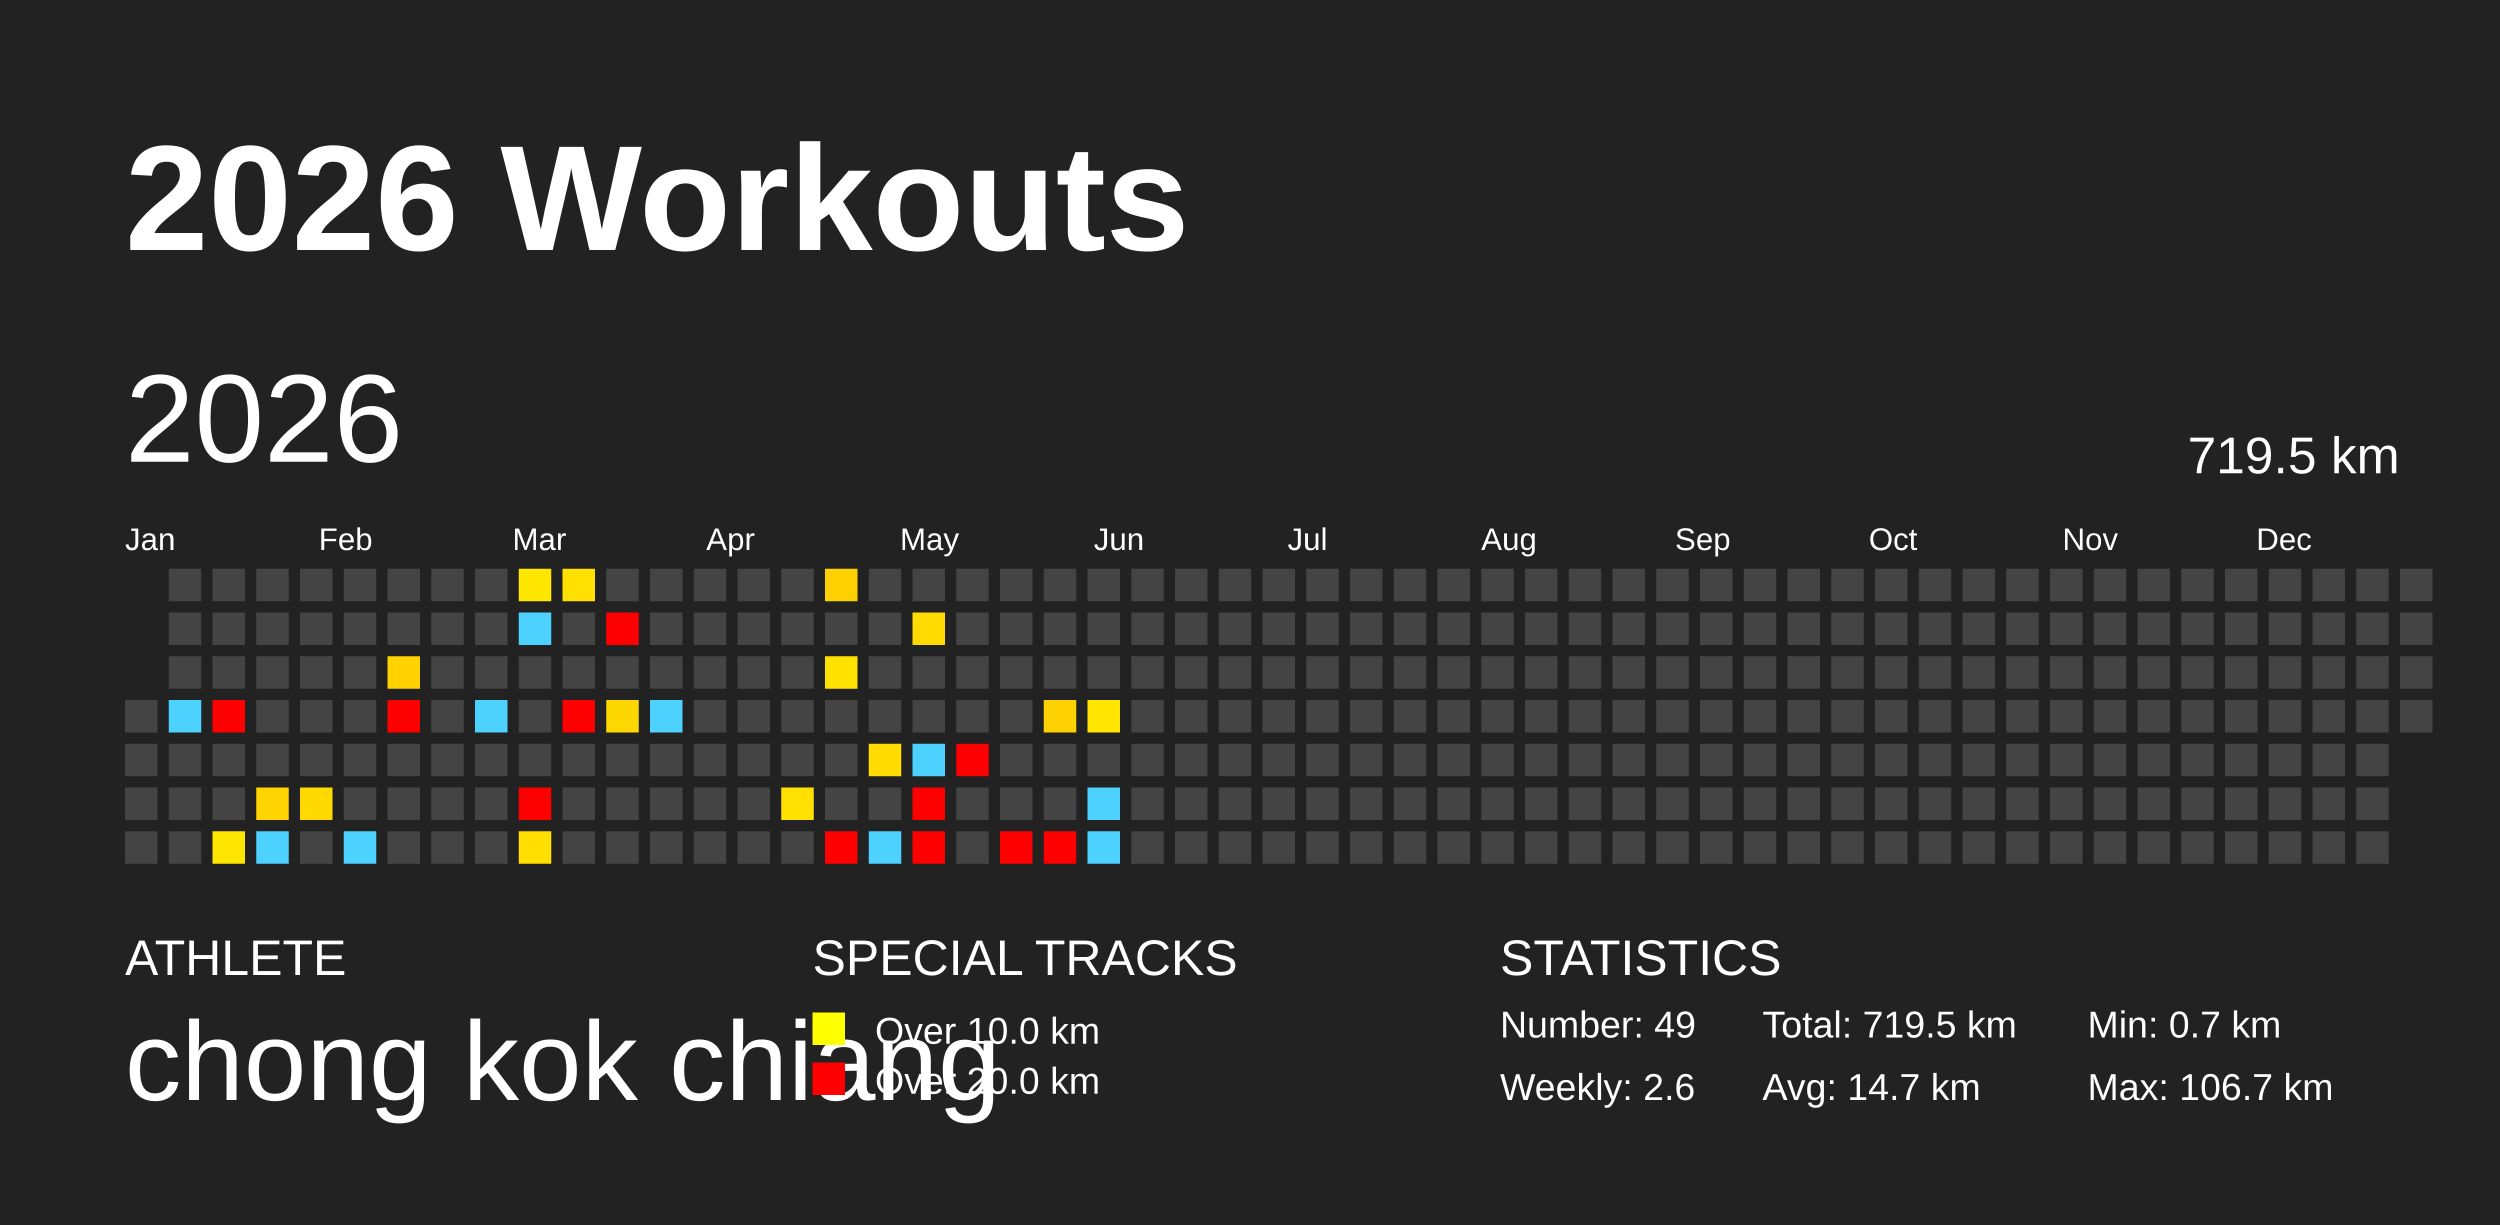
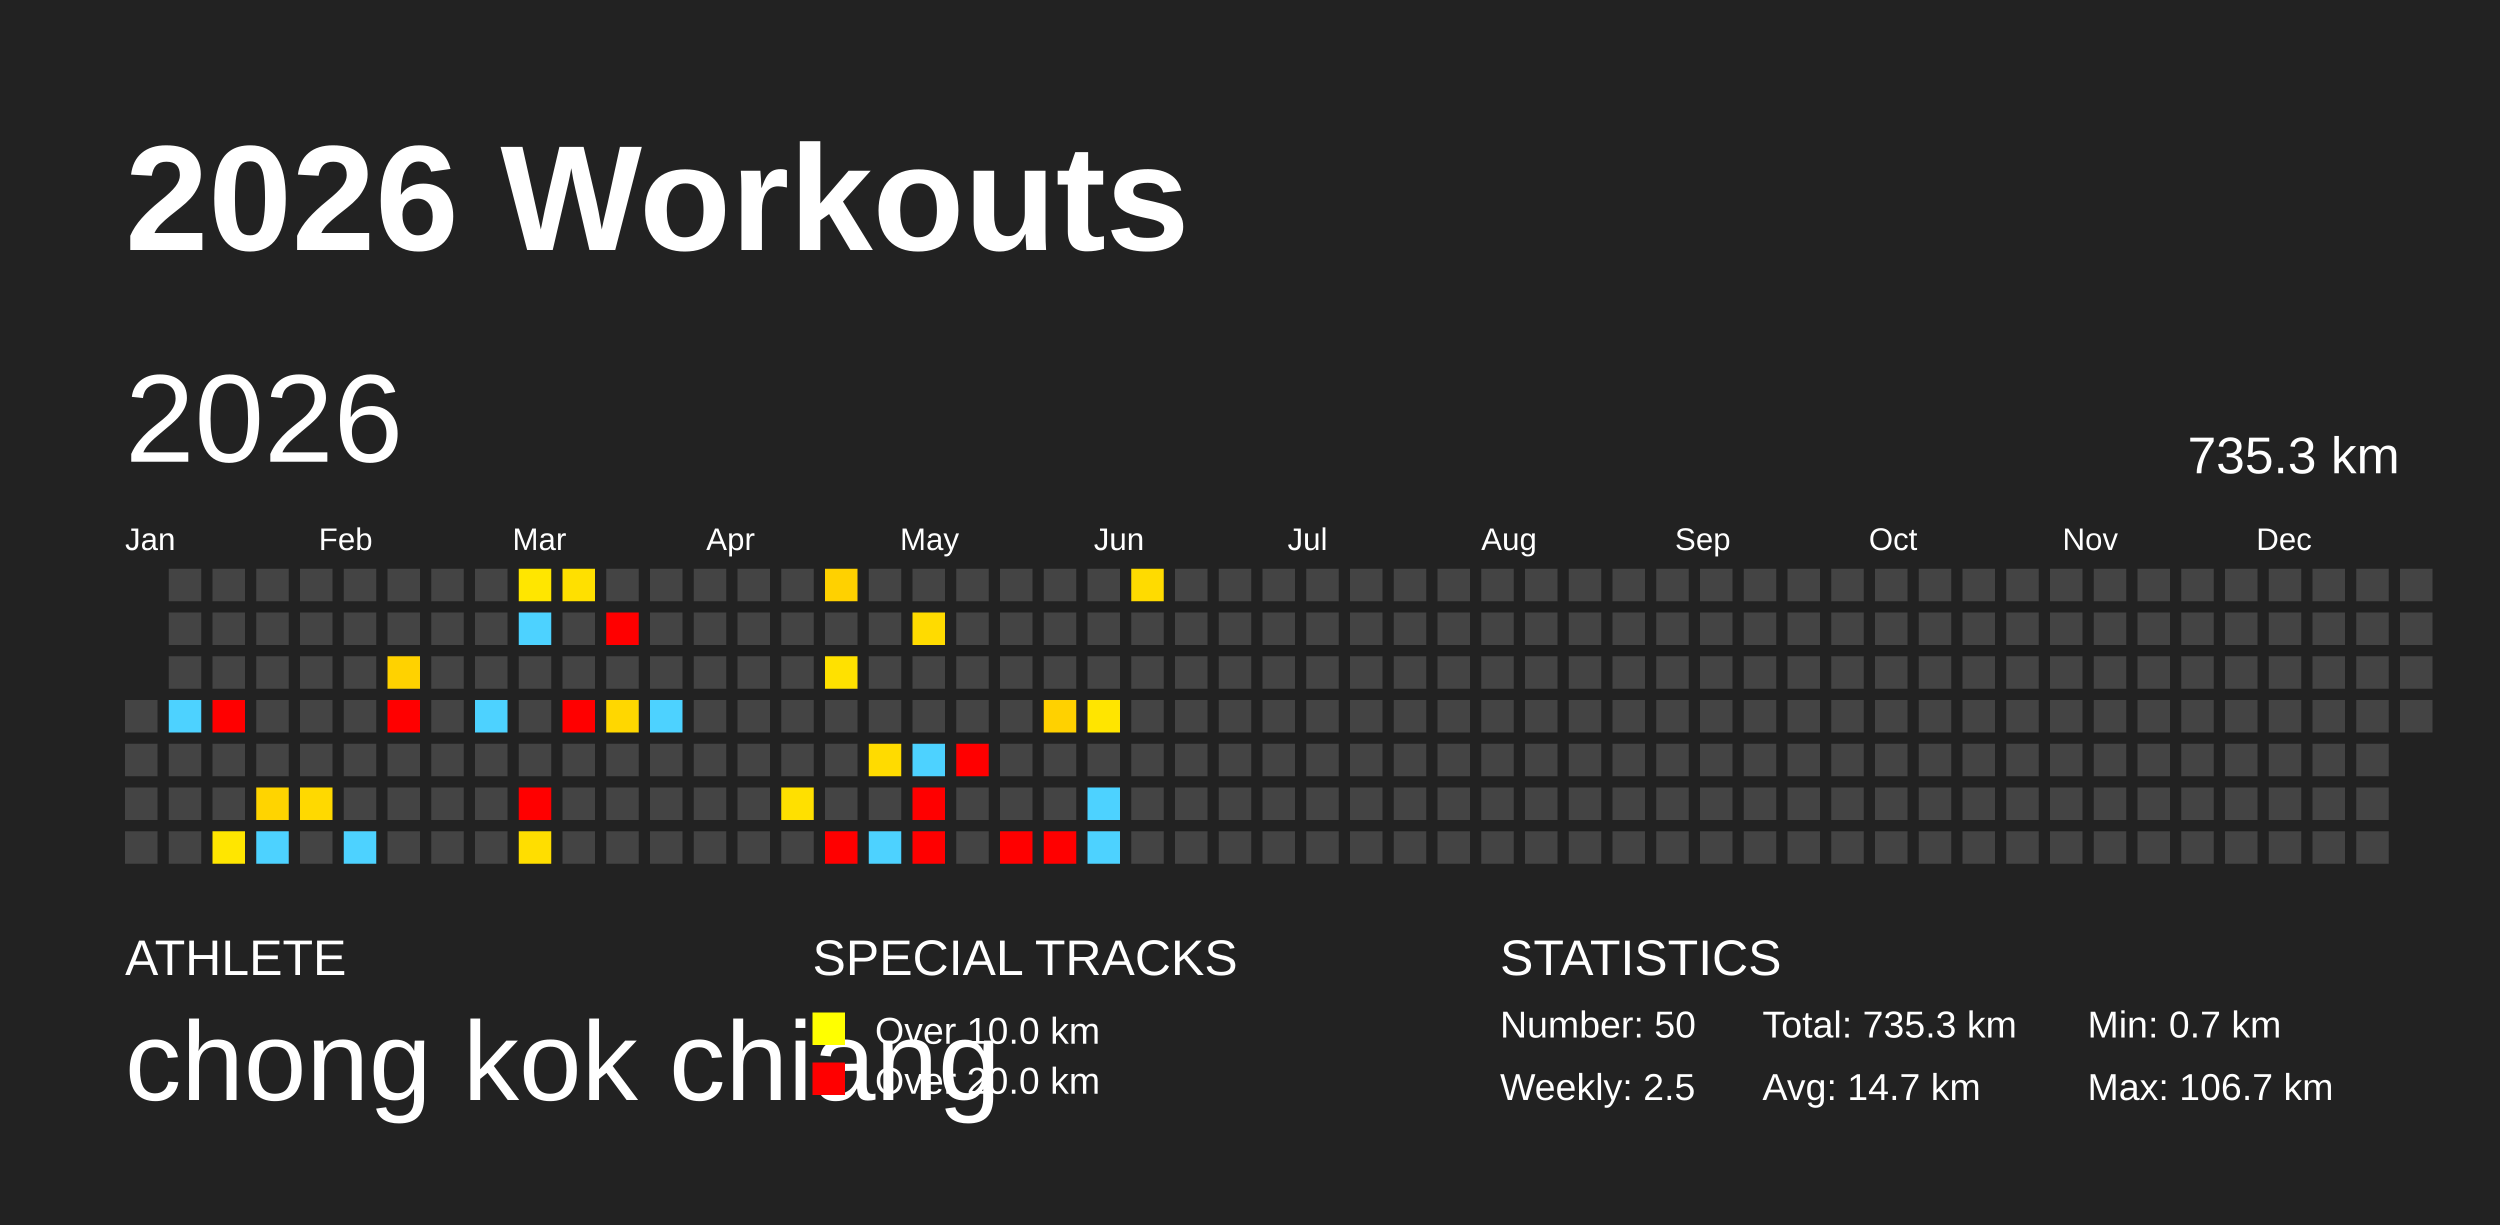
<svg xmlns="http://www.w3.org/2000/svg" baseProfile="full" height="98mm" version="1.1" viewBox="0,0,200,98" width="200mm">
  <defs />
  <rect fill="#222222" height="98" width="200" x="0" y="0" />
  <text fill="#FFFFFF" style="font-size:12px; font-family:Arial; font-weight:bold;" x="10" y="20">2026 Workouts</text>
  <text fill="#FFFFFF" style="font-size:4px; font-family:Arial" x="10" y="78">ATHLETE</text>
  <text fill="#FFFFFF" style="font-size:9px; font-family:Arial" x="10" y="88">chong kok chiang</text>
  <text fill="#FFFFFF" style="font-size:4px; font-family:Arial" x="65" y="78">SPECIAL TRACKS</text>
  <rect fill="yellow" height="2.6" width="2.6" x="65" y="81" />
  <text fill="#FFFFFF" style="font-size:3px; font-family:Arial" x="70" y="83.5">Over 10.0 km</text>
  <rect fill="red" height="2.6" width="2.6" x="65" y="85" />
  <text fill="#FFFFFF" style="font-size:3px; font-family:Arial" x="70" y="87.5">Over 20.0 km</text>
  <text fill="#FFFFFF" style="font-size:4px; font-family:Arial" x="120" y="78">STATISTICS</text>
-   <text fill="#FFFFFF" style="font-size:3px; font-family:Arial" x="120" y="83">Number: 49</text>
-   <text fill="#FFFFFF" style="font-size:3px; font-family:Arial" x="120" y="88">Weekly: 2.6</text>
-   <text fill="#FFFFFF" style="font-size:3px; font-family:Arial" x="141" y="83">Total: 719.5 km</text>
+   <text fill="#FFFFFF" style="font-size:3px; font-family:Arial" x="120" y="83">Number: 50</text>
+   <text fill="#FFFFFF" style="font-size:3px; font-family:Arial" x="120" y="88">Weekly: 2.5</text>
+   <text fill="#FFFFFF" style="font-size:3px; font-family:Arial" x="141" y="83">Total: 735.3 km</text>
  <text fill="#FFFFFF" style="font-size:3px; font-family:Arial" x="141" y="88">Avg: 14.7 km</text>
  <text fill="#FFFFFF" style="font-size:3px; font-family:Arial" x="167" y="83">Min: 0.7 km</text>
  <text fill="#FFFFFF" style="font-size:3px; font-family:Arial" x="167" y="88">Max: 106.7 km</text>
  <text dominant-baseline="hanging" fill="#FFFFFF" style="font-size:10.0px; font-family:Arial;" x="10" y="30">2026</text>
-   <text dominant-baseline="hanging" fill="#FFFFFF" style="font-size:4.125px; font-family:Arial;" x="175" y="35">719.5 km</text>
+   <text dominant-baseline="hanging" fill="#FFFFFF" style="font-size:4.125px; font-family:Arial;" x="175" y="35">735.3 km</text>
  <text fill="#FFFFFF" style="font-size:2.5px; font-family:Arial" x="10.0" y="44">Jan</text>
  <text fill="#FFFFFF" style="font-size:2.5px; font-family:Arial" x="25.5" y="44">Feb</text>
  <text fill="#FFFFFF" style="font-size:2.5px; font-family:Arial" x="41.0" y="44">Mar</text>
  <text fill="#FFFFFF" style="font-size:2.5px; font-family:Arial" x="56.5" y="44">Apr</text>
  <text fill="#FFFFFF" style="font-size:2.5px; font-family:Arial" x="72.0" y="44">May</text>
  <text fill="#FFFFFF" style="font-size:2.5px; font-family:Arial" x="87.5" y="44">Jun</text>
  <text fill="#FFFFFF" style="font-size:2.5px; font-family:Arial" x="103.0" y="44">Jul</text>
  <text fill="#FFFFFF" style="font-size:2.5px; font-family:Arial" x="118.5" y="44">Aug</text>
  <text fill="#FFFFFF" style="font-size:2.5px; font-family:Arial" x="134.0" y="44">Sep</text>
  <text fill="#FFFFFF" style="font-size:2.5px; font-family:Arial" x="149.5" y="44">Oct</text>
  <text fill="#FFFFFF" style="font-size:2.5px; font-family:Arial" x="165.0" y="44">Nov</text>
  <text fill="#FFFFFF" style="font-size:2.5px; font-family:Arial" x="180.5" y="44">Dec</text>
  <rect fill="#444444" height="2.6" width="2.6" x="10.0" y="56.0" />
  <rect fill="#444444" height="2.6" width="2.6" x="10.0" y="59.5" />
  <rect fill="#444444" height="2.6" width="2.6" x="10.0" y="63.0" />
  <rect fill="#444444" height="2.6" width="2.6" x="10.0" y="66.5" />
  <rect fill="#444444" height="2.6" width="2.6" x="13.5" y="45.5" />
  <rect fill="#444444" height="2.6" width="2.6" x="13.5" y="49.0" />
  <rect fill="#444444" height="2.6" width="2.6" x="13.5" y="52.5" />
  <rect fill="#4dd2ff" height="2.6" width="2.6" x="13.5" y="56.0" />
  <rect fill="#444444" height="2.6" width="2.6" x="13.5" y="59.5" />
  <rect fill="#444444" height="2.6" width="2.6" x="13.5" y="63.0" />
  <rect fill="#444444" height="2.6" width="2.6" x="13.5" y="66.5" />
  <rect fill="#444444" height="2.6" width="2.6" x="17.0" y="45.5" />
  <rect fill="#444444" height="2.6" width="2.6" x="17.0" y="49.0" />
  <rect fill="#444444" height="2.6" width="2.6" x="17.0" y="52.5" />
  <rect fill="red" height="2.6" width="2.6" x="17.0" y="56.0" />
  <rect fill="#444444" height="2.6" width="2.6" x="17.0" y="59.5" />
  <rect fill="#444444" height="2.6" width="2.6" x="17.0" y="63.0" />
  <rect fill="#ffe600" height="2.6" width="2.6" x="17.0" y="66.5" />
  <rect fill="#444444" height="2.6" width="2.6" x="20.5" y="45.5" />
  <rect fill="#444444" height="2.6" width="2.6" x="20.5" y="49.0" />
  <rect fill="#444444" height="2.6" width="2.6" x="20.5" y="52.5" />
  <rect fill="#444444" height="2.6" width="2.6" x="20.5" y="56.0" />
  <rect fill="#444444" height="2.6" width="2.6" x="20.5" y="59.5" />
  <rect fill="#ffd400" height="2.6" width="2.6" x="20.5" y="63.0" />
  <rect fill="#4dd2ff" height="2.6" width="2.6" x="20.5" y="66.5" />
  <rect fill="#444444" height="2.6" width="2.6" x="24.0" y="45.5" />
  <rect fill="#444444" height="2.6" width="2.6" x="24.0" y="49.0" />
  <rect fill="#444444" height="2.6" width="2.6" x="24.0" y="52.5" />
  <rect fill="#444444" height="2.6" width="2.6" x="24.0" y="56.0" />
  <rect fill="#444444" height="2.6" width="2.6" x="24.0" y="59.5" />
  <rect fill="#ffd900" height="2.6" width="2.6" x="24.0" y="63.0" />
  <rect fill="#444444" height="2.6" width="2.6" x="24.0" y="66.5" />
  <rect fill="#444444" height="2.6" width="2.6" x="27.5" y="45.5" />
  <rect fill="#444444" height="2.6" width="2.6" x="27.5" y="49.0" />
  <rect fill="#444444" height="2.6" width="2.6" x="27.5" y="52.5" />
  <rect fill="#444444" height="2.6" width="2.6" x="27.5" y="56.0" />
  <rect fill="#444444" height="2.6" width="2.6" x="27.5" y="59.5" />
  <rect fill="#444444" height="2.6" width="2.6" x="27.5" y="63.0" />
  <rect fill="#4dd2ff" height="2.6" width="2.6" x="27.5" y="66.5" />
  <rect fill="#444444" height="2.6" width="2.6" x="31.0" y="45.5" />
  <rect fill="#444444" height="2.6" width="2.6" x="31.0" y="49.0" />
  <rect fill="#ffd200" height="2.6" width="2.6" x="31.0" y="52.5" />
  <rect fill="red" height="2.6" width="2.6" x="31.0" y="56.0" />
  <rect fill="#444444" height="2.6" width="2.6" x="31.0" y="59.5" />
  <rect fill="#444444" height="2.6" width="2.6" x="31.0" y="63.0" />
  <rect fill="#444444" height="2.6" width="2.6" x="31.0" y="66.5" />
  <rect fill="#444444" height="2.6" width="2.6" x="34.5" y="45.5" />
  <rect fill="#444444" height="2.6" width="2.6" x="34.5" y="49.0" />
  <rect fill="#444444" height="2.6" width="2.6" x="34.5" y="52.5" />
  <rect fill="#444444" height="2.6" width="2.6" x="34.5" y="56.0" />
  <rect fill="#444444" height="2.6" width="2.6" x="34.5" y="59.5" />
  <rect fill="#444444" height="2.6" width="2.6" x="34.5" y="63.0" />
  <rect fill="#444444" height="2.6" width="2.6" x="34.5" y="66.5" />
  <rect fill="#444444" height="2.6" width="2.6" x="38.0" y="45.5" />
  <rect fill="#444444" height="2.6" width="2.6" x="38.0" y="49.0" />
  <rect fill="#444444" height="2.6" width="2.6" x="38.0" y="52.5" />
  <rect fill="#4dd2ff" height="2.6" width="2.6" x="38.0" y="56.0" />
  <rect fill="#444444" height="2.6" width="2.6" x="38.0" y="59.5" />
  <rect fill="#444444" height="2.6" width="2.6" x="38.0" y="63.0" />
  <rect fill="#444444" height="2.6" width="2.6" x="38.0" y="66.5" />
  <rect fill="#ffe600" height="2.6" width="2.6" x="41.5" y="45.5" />
  <rect fill="#4dd2ff" height="2.6" width="2.6" x="41.5" y="49.0" />
  <rect fill="#444444" height="2.6" width="2.6" x="41.5" y="52.5" />
  <rect fill="#444444" height="2.6" width="2.6" x="41.5" y="56.0" />
  <rect fill="#444444" height="2.6" width="2.6" x="41.5" y="59.5" />
  <rect fill="red" height="2.6" width="2.6" x="41.5" y="63.0" />
  <rect fill="#ffde00" height="2.6" width="2.6" x="41.5" y="66.5" />
  <rect fill="#ffe000" height="2.6" width="2.6" x="45.0" y="45.5" />
  <rect fill="#444444" height="2.6" width="2.6" x="45.0" y="49.0" />
  <rect fill="#444444" height="2.6" width="2.6" x="45.0" y="52.5" />
  <rect fill="red" height="2.6" width="2.6" x="45.0" y="56.0" />
  <rect fill="#444444" height="2.6" width="2.6" x="45.0" y="59.5" />
  <rect fill="#444444" height="2.6" width="2.6" x="45.0" y="63.0" />
  <rect fill="#444444" height="2.6" width="2.6" x="45.0" y="66.5" />
  <rect fill="#444444" height="2.6" width="2.6" x="48.5" y="45.5" />
  <rect fill="red" height="2.6" width="2.6" x="48.5" y="49.0" />
  <rect fill="#444444" height="2.6" width="2.6" x="48.5" y="52.5" />
  <rect fill="#ffd700" height="2.6" width="2.6" x="48.5" y="56.0" />
  <rect fill="#444444" height="2.6" width="2.6" x="48.5" y="59.5" />
  <rect fill="#444444" height="2.6" width="2.6" x="48.5" y="63.0" />
  <rect fill="#444444" height="2.6" width="2.6" x="48.5" y="66.5" />
  <rect fill="#444444" height="2.6" width="2.6" x="52.0" y="45.5" />
  <rect fill="#444444" height="2.6" width="2.6" x="52.0" y="49.0" />
  <rect fill="#444444" height="2.6" width="2.6" x="52.0" y="52.5" />
  <rect fill="#4dd2ff" height="2.6" width="2.6" x="52.0" y="56.0" />
  <rect fill="#444444" height="2.6" width="2.6" x="52.0" y="59.5" />
  <rect fill="#444444" height="2.6" width="2.6" x="52.0" y="63.0" />
  <rect fill="#444444" height="2.6" width="2.6" x="52.0" y="66.5" />
  <rect fill="#444444" height="2.6" width="2.6" x="55.5" y="45.5" />
  <rect fill="#444444" height="2.6" width="2.6" x="55.5" y="49.0" />
  <rect fill="#444444" height="2.6" width="2.6" x="55.5" y="52.5" />
  <rect fill="#444444" height="2.6" width="2.6" x="55.5" y="56.0" />
  <rect fill="#444444" height="2.6" width="2.6" x="55.5" y="59.5" />
  <rect fill="#444444" height="2.6" width="2.6" x="55.5" y="63.0" />
  <rect fill="#444444" height="2.6" width="2.6" x="55.5" y="66.5" />
  <rect fill="#444444" height="2.6" width="2.6" x="59.0" y="45.5" />
  <rect fill="#444444" height="2.6" width="2.6" x="59.0" y="49.0" />
  <rect fill="#444444" height="2.6" width="2.6" x="59.0" y="52.5" />
  <rect fill="#444444" height="2.6" width="2.6" x="59.0" y="56.0" />
  <rect fill="#444444" height="2.6" width="2.6" x="59.0" y="59.5" />
  <rect fill="#444444" height="2.6" width="2.6" x="59.0" y="63.0" />
  <rect fill="#444444" height="2.6" width="2.6" x="59.0" y="66.5" />
  <rect fill="#444444" height="2.6" width="2.6" x="62.5" y="45.5" />
  <rect fill="#444444" height="2.6" width="2.6" x="62.5" y="49.0" />
  <rect fill="#444444" height="2.6" width="2.6" x="62.5" y="52.5" />
  <rect fill="#444444" height="2.6" width="2.6" x="62.5" y="56.0" />
  <rect fill="#444444" height="2.6" width="2.6" x="62.5" y="59.5" />
  <rect fill="#ffe000" height="2.6" width="2.6" x="62.5" y="63.0" />
  <rect fill="#444444" height="2.6" width="2.6" x="62.5" y="66.5" />
  <rect fill="#ffd100" height="2.6" width="2.6" x="66.0" y="45.5" />
  <rect fill="#444444" height="2.6" width="2.6" x="66.0" y="49.0" />
  <rect fill="#ffe100" height="2.6" width="2.6" x="66.0" y="52.5" />
  <rect fill="#444444" height="2.6" width="2.6" x="66.0" y="56.0" />
  <rect fill="#444444" height="2.6" width="2.6" x="66.0" y="59.5" />
  <rect fill="#444444" height="2.6" width="2.6" x="66.0" y="63.0" />
  <rect fill="red" height="2.6" width="2.6" x="66.0" y="66.5" />
  <rect fill="#444444" height="2.6" width="2.6" x="69.5" y="45.5" />
  <rect fill="#444444" height="2.6" width="2.6" x="69.5" y="49.0" />
  <rect fill="#444444" height="2.6" width="2.6" x="69.5" y="52.5" />
  <rect fill="#444444" height="2.6" width="2.6" x="69.5" y="56.0" />
  <rect fill="#ffdb00" height="2.6" width="2.6" x="69.5" y="59.5" />
  <rect fill="#444444" height="2.6" width="2.6" x="69.5" y="63.0" />
  <rect fill="#4dd2ff" height="2.6" width="2.6" x="69.5" y="66.5" />
  <rect fill="#444444" height="2.6" width="2.6" x="73.0" y="45.5" />
  <rect fill="#ffdb00" height="2.6" width="2.6" x="73.0" y="49.0" />
  <rect fill="#444444" height="2.6" width="2.6" x="73.0" y="52.5" />
  <rect fill="#444444" height="2.6" width="2.6" x="73.0" y="56.0" />
  <rect fill="#4dd2ff" height="2.6" width="2.6" x="73.0" y="59.5" />
  <rect fill="red" height="2.6" width="2.6" x="73.0" y="63.0" />
  <rect fill="red" height="2.6" width="2.6" x="73.0" y="66.5" />
  <rect fill="#444444" height="2.6" width="2.6" x="76.5" y="45.5" />
  <rect fill="#444444" height="2.6" width="2.6" x="76.5" y="49.0" />
  <rect fill="#444444" height="2.6" width="2.6" x="76.5" y="52.5" />
  <rect fill="#444444" height="2.6" width="2.6" x="76.5" y="56.0" />
  <rect fill="red" height="2.6" width="2.6" x="76.5" y="59.5" />
  <rect fill="#444444" height="2.6" width="2.6" x="76.5" y="63.0" />
  <rect fill="#444444" height="2.6" width="2.6" x="76.5" y="66.5" />
  <rect fill="#444444" height="2.6" width="2.6" x="80.0" y="45.5" />
  <rect fill="#444444" height="2.6" width="2.6" x="80.0" y="49.0" />
  <rect fill="#444444" height="2.6" width="2.6" x="80.0" y="52.5" />
  <rect fill="#444444" height="2.6" width="2.6" x="80.0" y="56.0" />
  <rect fill="#444444" height="2.6" width="2.6" x="80.0" y="59.5" />
  <rect fill="#444444" height="2.6" width="2.6" x="80.0" y="63.0" />
  <rect fill="red" height="2.6" width="2.6" x="80.0" y="66.5" />
  <rect fill="#444444" height="2.6" width="2.6" x="83.5" y="45.5" />
  <rect fill="#444444" height="2.6" width="2.6" x="83.5" y="49.0" />
  <rect fill="#444444" height="2.6" width="2.6" x="83.5" y="52.5" />
  <rect fill="#ffd100" height="2.6" width="2.6" x="83.5" y="56.0" />
  <rect fill="#444444" height="2.6" width="2.6" x="83.5" y="59.5" />
  <rect fill="#444444" height="2.6" width="2.6" x="83.5" y="63.0" />
  <rect fill="red" height="2.6" width="2.6" x="83.5" y="66.5" />
  <rect fill="#444444" height="2.6" width="2.6" x="87.0" y="45.5" />
  <rect fill="#444444" height="2.6" width="2.6" x="87.0" y="49.0" />
  <rect fill="#444444" height="2.6" width="2.6" x="87.0" y="52.5" />
  <rect fill="#ffe500" height="2.6" width="2.6" x="87.0" y="56.0" />
  <rect fill="#444444" height="2.6" width="2.6" x="87.0" y="59.5" />
  <rect fill="#4dd2ff" height="2.6" width="2.6" x="87.0" y="63.0" />
  <rect fill="#4dd2ff" height="2.6" width="2.6" x="87.0" y="66.5" />
-   <rect fill="#444444" height="2.6" width="2.6" x="90.5" y="45.5" />
+   <rect fill="#ffdb00" height="2.6" width="2.6" x="90.5" y="45.5" />
  <rect fill="#444444" height="2.6" width="2.6" x="90.5" y="49.0" />
  <rect fill="#444444" height="2.6" width="2.6" x="90.5" y="52.5" />
  <rect fill="#444444" height="2.6" width="2.6" x="90.5" y="56.0" />
  <rect fill="#444444" height="2.6" width="2.6" x="90.5" y="59.5" />
  <rect fill="#444444" height="2.6" width="2.6" x="90.5" y="63.0" />
  <rect fill="#444444" height="2.6" width="2.6" x="90.5" y="66.5" />
  <rect fill="#444444" height="2.6" width="2.6" x="94.0" y="45.5" />
  <rect fill="#444444" height="2.6" width="2.6" x="94.0" y="49.0" />
  <rect fill="#444444" height="2.6" width="2.6" x="94.0" y="52.5" />
  <rect fill="#444444" height="2.6" width="2.6" x="94.0" y="56.0" />
  <rect fill="#444444" height="2.6" width="2.6" x="94.0" y="59.5" />
  <rect fill="#444444" height="2.6" width="2.6" x="94.0" y="63.0" />
  <rect fill="#444444" height="2.6" width="2.6" x="94.0" y="66.5" />
  <rect fill="#444444" height="2.6" width="2.6" x="97.5" y="45.5" />
  <rect fill="#444444" height="2.6" width="2.6" x="97.5" y="49.0" />
  <rect fill="#444444" height="2.6" width="2.6" x="97.5" y="52.5" />
  <rect fill="#444444" height="2.6" width="2.6" x="97.5" y="56.0" />
  <rect fill="#444444" height="2.6" width="2.6" x="97.5" y="59.5" />
  <rect fill="#444444" height="2.6" width="2.6" x="97.5" y="63.0" />
  <rect fill="#444444" height="2.6" width="2.6" x="97.5" y="66.5" />
  <rect fill="#444444" height="2.6" width="2.6" x="101.0" y="45.5" />
  <rect fill="#444444" height="2.6" width="2.6" x="101.0" y="49.0" />
  <rect fill="#444444" height="2.6" width="2.6" x="101.0" y="52.5" />
  <rect fill="#444444" height="2.6" width="2.6" x="101.0" y="56.0" />
  <rect fill="#444444" height="2.6" width="2.6" x="101.0" y="59.5" />
  <rect fill="#444444" height="2.6" width="2.6" x="101.0" y="63.0" />
  <rect fill="#444444" height="2.6" width="2.6" x="101.0" y="66.5" />
  <rect fill="#444444" height="2.6" width="2.6" x="104.5" y="45.5" />
  <rect fill="#444444" height="2.6" width="2.6" x="104.5" y="49.0" />
  <rect fill="#444444" height="2.6" width="2.6" x="104.5" y="52.5" />
  <rect fill="#444444" height="2.6" width="2.6" x="104.5" y="56.0" />
  <rect fill="#444444" height="2.6" width="2.6" x="104.5" y="59.5" />
  <rect fill="#444444" height="2.6" width="2.6" x="104.5" y="63.0" />
  <rect fill="#444444" height="2.6" width="2.6" x="104.5" y="66.5" />
  <rect fill="#444444" height="2.6" width="2.6" x="108.0" y="45.5" />
  <rect fill="#444444" height="2.6" width="2.6" x="108.0" y="49.0" />
  <rect fill="#444444" height="2.6" width="2.6" x="108.0" y="52.5" />
  <rect fill="#444444" height="2.6" width="2.6" x="108.0" y="56.0" />
  <rect fill="#444444" height="2.6" width="2.6" x="108.0" y="59.5" />
  <rect fill="#444444" height="2.6" width="2.6" x="108.0" y="63.0" />
  <rect fill="#444444" height="2.6" width="2.6" x="108.0" y="66.5" />
  <rect fill="#444444" height="2.6" width="2.6" x="111.5" y="45.5" />
  <rect fill="#444444" height="2.6" width="2.6" x="111.5" y="49.0" />
  <rect fill="#444444" height="2.6" width="2.6" x="111.5" y="52.5" />
  <rect fill="#444444" height="2.6" width="2.6" x="111.5" y="56.0" />
  <rect fill="#444444" height="2.6" width="2.6" x="111.5" y="59.5" />
  <rect fill="#444444" height="2.6" width="2.6" x="111.5" y="63.0" />
  <rect fill="#444444" height="2.6" width="2.6" x="111.5" y="66.5" />
  <rect fill="#444444" height="2.6" width="2.6" x="115.0" y="45.5" />
  <rect fill="#444444" height="2.6" width="2.6" x="115.0" y="49.0" />
  <rect fill="#444444" height="2.6" width="2.6" x="115.0" y="52.5" />
  <rect fill="#444444" height="2.6" width="2.6" x="115.0" y="56.0" />
  <rect fill="#444444" height="2.6" width="2.6" x="115.0" y="59.5" />
  <rect fill="#444444" height="2.6" width="2.6" x="115.0" y="63.0" />
  <rect fill="#444444" height="2.6" width="2.6" x="115.0" y="66.5" />
  <rect fill="#444444" height="2.6" width="2.6" x="118.5" y="45.5" />
  <rect fill="#444444" height="2.6" width="2.6" x="118.5" y="49.0" />
  <rect fill="#444444" height="2.6" width="2.6" x="118.5" y="52.5" />
  <rect fill="#444444" height="2.6" width="2.6" x="118.5" y="56.0" />
  <rect fill="#444444" height="2.6" width="2.6" x="118.5" y="59.5" />
  <rect fill="#444444" height="2.6" width="2.6" x="118.5" y="63.0" />
  <rect fill="#444444" height="2.6" width="2.6" x="118.5" y="66.5" />
  <rect fill="#444444" height="2.6" width="2.6" x="122.0" y="45.5" />
  <rect fill="#444444" height="2.6" width="2.6" x="122.0" y="49.0" />
  <rect fill="#444444" height="2.6" width="2.6" x="122.0" y="52.5" />
  <rect fill="#444444" height="2.6" width="2.6" x="122.0" y="56.0" />
  <rect fill="#444444" height="2.6" width="2.6" x="122.0" y="59.5" />
  <rect fill="#444444" height="2.6" width="2.6" x="122.0" y="63.0" />
  <rect fill="#444444" height="2.6" width="2.6" x="122.0" y="66.5" />
  <rect fill="#444444" height="2.6" width="2.6" x="125.5" y="45.5" />
  <rect fill="#444444" height="2.6" width="2.6" x="125.5" y="49.0" />
  <rect fill="#444444" height="2.6" width="2.6" x="125.5" y="52.5" />
  <rect fill="#444444" height="2.6" width="2.6" x="125.5" y="56.0" />
  <rect fill="#444444" height="2.6" width="2.6" x="125.5" y="59.5" />
  <rect fill="#444444" height="2.6" width="2.6" x="125.5" y="63.0" />
  <rect fill="#444444" height="2.6" width="2.6" x="125.5" y="66.5" />
  <rect fill="#444444" height="2.6" width="2.6" x="129.0" y="45.5" />
  <rect fill="#444444" height="2.6" width="2.6" x="129.0" y="49.0" />
  <rect fill="#444444" height="2.6" width="2.6" x="129.0" y="52.5" />
  <rect fill="#444444" height="2.6" width="2.6" x="129.0" y="56.0" />
  <rect fill="#444444" height="2.6" width="2.6" x="129.0" y="59.5" />
  <rect fill="#444444" height="2.6" width="2.6" x="129.0" y="63.0" />
  <rect fill="#444444" height="2.6" width="2.6" x="129.0" y="66.5" />
  <rect fill="#444444" height="2.6" width="2.6" x="132.5" y="45.5" />
  <rect fill="#444444" height="2.6" width="2.6" x="132.5" y="49.0" />
  <rect fill="#444444" height="2.6" width="2.6" x="132.5" y="52.5" />
  <rect fill="#444444" height="2.6" width="2.6" x="132.5" y="56.0" />
  <rect fill="#444444" height="2.6" width="2.6" x="132.5" y="59.5" />
  <rect fill="#444444" height="2.6" width="2.6" x="132.5" y="63.0" />
  <rect fill="#444444" height="2.6" width="2.6" x="132.5" y="66.5" />
  <rect fill="#444444" height="2.6" width="2.6" x="136.0" y="45.5" />
  <rect fill="#444444" height="2.6" width="2.6" x="136.0" y="49.0" />
  <rect fill="#444444" height="2.6" width="2.6" x="136.0" y="52.5" />
  <rect fill="#444444" height="2.6" width="2.6" x="136.0" y="56.0" />
  <rect fill="#444444" height="2.6" width="2.6" x="136.0" y="59.5" />
  <rect fill="#444444" height="2.6" width="2.6" x="136.0" y="63.0" />
  <rect fill="#444444" height="2.6" width="2.6" x="136.0" y="66.5" />
  <rect fill="#444444" height="2.6" width="2.6" x="139.5" y="45.5" />
  <rect fill="#444444" height="2.6" width="2.6" x="139.5" y="49.0" />
  <rect fill="#444444" height="2.6" width="2.6" x="139.5" y="52.5" />
  <rect fill="#444444" height="2.6" width="2.6" x="139.5" y="56.0" />
  <rect fill="#444444" height="2.6" width="2.6" x="139.5" y="59.5" />
  <rect fill="#444444" height="2.6" width="2.6" x="139.5" y="63.0" />
  <rect fill="#444444" height="2.6" width="2.6" x="139.5" y="66.5" />
  <rect fill="#444444" height="2.6" width="2.6" x="143.0" y="45.5" />
  <rect fill="#444444" height="2.6" width="2.6" x="143.0" y="49.0" />
  <rect fill="#444444" height="2.6" width="2.6" x="143.0" y="52.5" />
  <rect fill="#444444" height="2.6" width="2.6" x="143.0" y="56.0" />
  <rect fill="#444444" height="2.6" width="2.6" x="143.0" y="59.5" />
  <rect fill="#444444" height="2.6" width="2.6" x="143.0" y="63.0" />
  <rect fill="#444444" height="2.6" width="2.6" x="143.0" y="66.5" />
  <rect fill="#444444" height="2.6" width="2.6" x="146.5" y="45.5" />
  <rect fill="#444444" height="2.6" width="2.6" x="146.5" y="49.0" />
  <rect fill="#444444" height="2.6" width="2.6" x="146.5" y="52.5" />
  <rect fill="#444444" height="2.6" width="2.6" x="146.5" y="56.0" />
  <rect fill="#444444" height="2.6" width="2.6" x="146.5" y="59.5" />
  <rect fill="#444444" height="2.6" width="2.6" x="146.5" y="63.0" />
  <rect fill="#444444" height="2.6" width="2.6" x="146.5" y="66.5" />
  <rect fill="#444444" height="2.6" width="2.6" x="150.0" y="45.5" />
  <rect fill="#444444" height="2.6" width="2.6" x="150.0" y="49.0" />
  <rect fill="#444444" height="2.6" width="2.6" x="150.0" y="52.5" />
  <rect fill="#444444" height="2.6" width="2.6" x="150.0" y="56.0" />
  <rect fill="#444444" height="2.6" width="2.6" x="150.0" y="59.5" />
  <rect fill="#444444" height="2.6" width="2.6" x="150.0" y="63.0" />
  <rect fill="#444444" height="2.6" width="2.6" x="150.0" y="66.5" />
  <rect fill="#444444" height="2.6" width="2.6" x="153.5" y="45.5" />
  <rect fill="#444444" height="2.6" width="2.6" x="153.5" y="49.0" />
  <rect fill="#444444" height="2.6" width="2.6" x="153.5" y="52.5" />
  <rect fill="#444444" height="2.6" width="2.6" x="153.5" y="56.0" />
  <rect fill="#444444" height="2.6" width="2.6" x="153.5" y="59.5" />
  <rect fill="#444444" height="2.6" width="2.6" x="153.5" y="63.0" />
  <rect fill="#444444" height="2.6" width="2.6" x="153.5" y="66.5" />
  <rect fill="#444444" height="2.6" width="2.6" x="157.0" y="45.5" />
  <rect fill="#444444" height="2.6" width="2.6" x="157.0" y="49.0" />
  <rect fill="#444444" height="2.6" width="2.6" x="157.0" y="52.5" />
  <rect fill="#444444" height="2.6" width="2.6" x="157.0" y="56.0" />
  <rect fill="#444444" height="2.6" width="2.6" x="157.0" y="59.5" />
  <rect fill="#444444" height="2.6" width="2.6" x="157.0" y="63.0" />
  <rect fill="#444444" height="2.6" width="2.6" x="157.0" y="66.5" />
  <rect fill="#444444" height="2.6" width="2.6" x="160.5" y="45.5" />
  <rect fill="#444444" height="2.6" width="2.6" x="160.5" y="49.0" />
  <rect fill="#444444" height="2.6" width="2.6" x="160.5" y="52.5" />
  <rect fill="#444444" height="2.6" width="2.6" x="160.5" y="56.0" />
  <rect fill="#444444" height="2.6" width="2.6" x="160.5" y="59.5" />
  <rect fill="#444444" height="2.6" width="2.6" x="160.5" y="63.0" />
  <rect fill="#444444" height="2.6" width="2.6" x="160.5" y="66.5" />
  <rect fill="#444444" height="2.6" width="2.6" x="164.0" y="45.5" />
  <rect fill="#444444" height="2.6" width="2.6" x="164.0" y="49.0" />
  <rect fill="#444444" height="2.6" width="2.6" x="164.0" y="52.5" />
  <rect fill="#444444" height="2.6" width="2.6" x="164.0" y="56.0" />
  <rect fill="#444444" height="2.6" width="2.6" x="164.0" y="59.5" />
  <rect fill="#444444" height="2.6" width="2.6" x="164.0" y="63.0" />
  <rect fill="#444444" height="2.6" width="2.6" x="164.0" y="66.5" />
  <rect fill="#444444" height="2.6" width="2.6" x="167.5" y="45.5" />
  <rect fill="#444444" height="2.6" width="2.6" x="167.5" y="49.0" />
  <rect fill="#444444" height="2.6" width="2.6" x="167.5" y="52.5" />
  <rect fill="#444444" height="2.6" width="2.6" x="167.5" y="56.0" />
  <rect fill="#444444" height="2.6" width="2.6" x="167.5" y="59.5" />
  <rect fill="#444444" height="2.6" width="2.6" x="167.5" y="63.0" />
  <rect fill="#444444" height="2.6" width="2.6" x="167.5" y="66.5" />
  <rect fill="#444444" height="2.6" width="2.6" x="171.0" y="45.5" />
  <rect fill="#444444" height="2.6" width="2.6" x="171.0" y="49.0" />
  <rect fill="#444444" height="2.6" width="2.6" x="171.0" y="52.5" />
  <rect fill="#444444" height="2.6" width="2.6" x="171.0" y="56.0" />
  <rect fill="#444444" height="2.6" width="2.6" x="171.0" y="59.5" />
  <rect fill="#444444" height="2.6" width="2.6" x="171.0" y="63.0" />
  <rect fill="#444444" height="2.6" width="2.6" x="171.0" y="66.5" />
  <rect fill="#444444" height="2.6" width="2.6" x="174.5" y="45.5" />
  <rect fill="#444444" height="2.6" width="2.6" x="174.5" y="49.0" />
  <rect fill="#444444" height="2.6" width="2.6" x="174.5" y="52.5" />
  <rect fill="#444444" height="2.6" width="2.6" x="174.5" y="56.0" />
  <rect fill="#444444" height="2.6" width="2.6" x="174.5" y="59.5" />
  <rect fill="#444444" height="2.6" width="2.6" x="174.5" y="63.0" />
  <rect fill="#444444" height="2.6" width="2.6" x="174.5" y="66.5" />
  <rect fill="#444444" height="2.6" width="2.6" x="178.0" y="45.5" />
  <rect fill="#444444" height="2.6" width="2.6" x="178.0" y="49.0" />
  <rect fill="#444444" height="2.6" width="2.6" x="178.0" y="52.5" />
  <rect fill="#444444" height="2.6" width="2.6" x="178.0" y="56.0" />
  <rect fill="#444444" height="2.6" width="2.6" x="178.0" y="59.5" />
  <rect fill="#444444" height="2.6" width="2.6" x="178.0" y="63.0" />
  <rect fill="#444444" height="2.6" width="2.6" x="178.0" y="66.5" />
  <rect fill="#444444" height="2.6" width="2.6" x="181.5" y="45.5" />
  <rect fill="#444444" height="2.6" width="2.6" x="181.5" y="49.0" />
  <rect fill="#444444" height="2.6" width="2.6" x="181.5" y="52.5" />
  <rect fill="#444444" height="2.6" width="2.6" x="181.5" y="56.0" />
  <rect fill="#444444" height="2.6" width="2.6" x="181.5" y="59.5" />
  <rect fill="#444444" height="2.6" width="2.6" x="181.5" y="63.0" />
  <rect fill="#444444" height="2.6" width="2.6" x="181.5" y="66.5" />
  <rect fill="#444444" height="2.6" width="2.6" x="185.0" y="45.5" />
  <rect fill="#444444" height="2.6" width="2.6" x="185.0" y="49.0" />
  <rect fill="#444444" height="2.6" width="2.6" x="185.0" y="52.5" />
  <rect fill="#444444" height="2.6" width="2.6" x="185.0" y="56.0" />
  <rect fill="#444444" height="2.6" width="2.6" x="185.0" y="59.5" />
  <rect fill="#444444" height="2.6" width="2.6" x="185.0" y="63.0" />
  <rect fill="#444444" height="2.6" width="2.6" x="185.0" y="66.5" />
  <rect fill="#444444" height="2.6" width="2.6" x="188.5" y="45.5" />
  <rect fill="#444444" height="2.6" width="2.6" x="188.5" y="49.0" />
  <rect fill="#444444" height="2.6" width="2.6" x="188.5" y="52.5" />
  <rect fill="#444444" height="2.6" width="2.6" x="188.5" y="56.0" />
  <rect fill="#444444" height="2.6" width="2.6" x="188.5" y="59.5" />
  <rect fill="#444444" height="2.6" width="2.6" x="188.5" y="63.0" />
  <rect fill="#444444" height="2.6" width="2.6" x="188.5" y="66.5" />
  <rect fill="#444444" height="2.6" width="2.6" x="192.0" y="45.5" />
  <rect fill="#444444" height="2.6" width="2.6" x="192.0" y="49.0" />
  <rect fill="#444444" height="2.6" width="2.6" x="192.0" y="52.5" />
  <rect fill="#444444" height="2.6" width="2.6" x="192.0" y="56.0" />
</svg>
